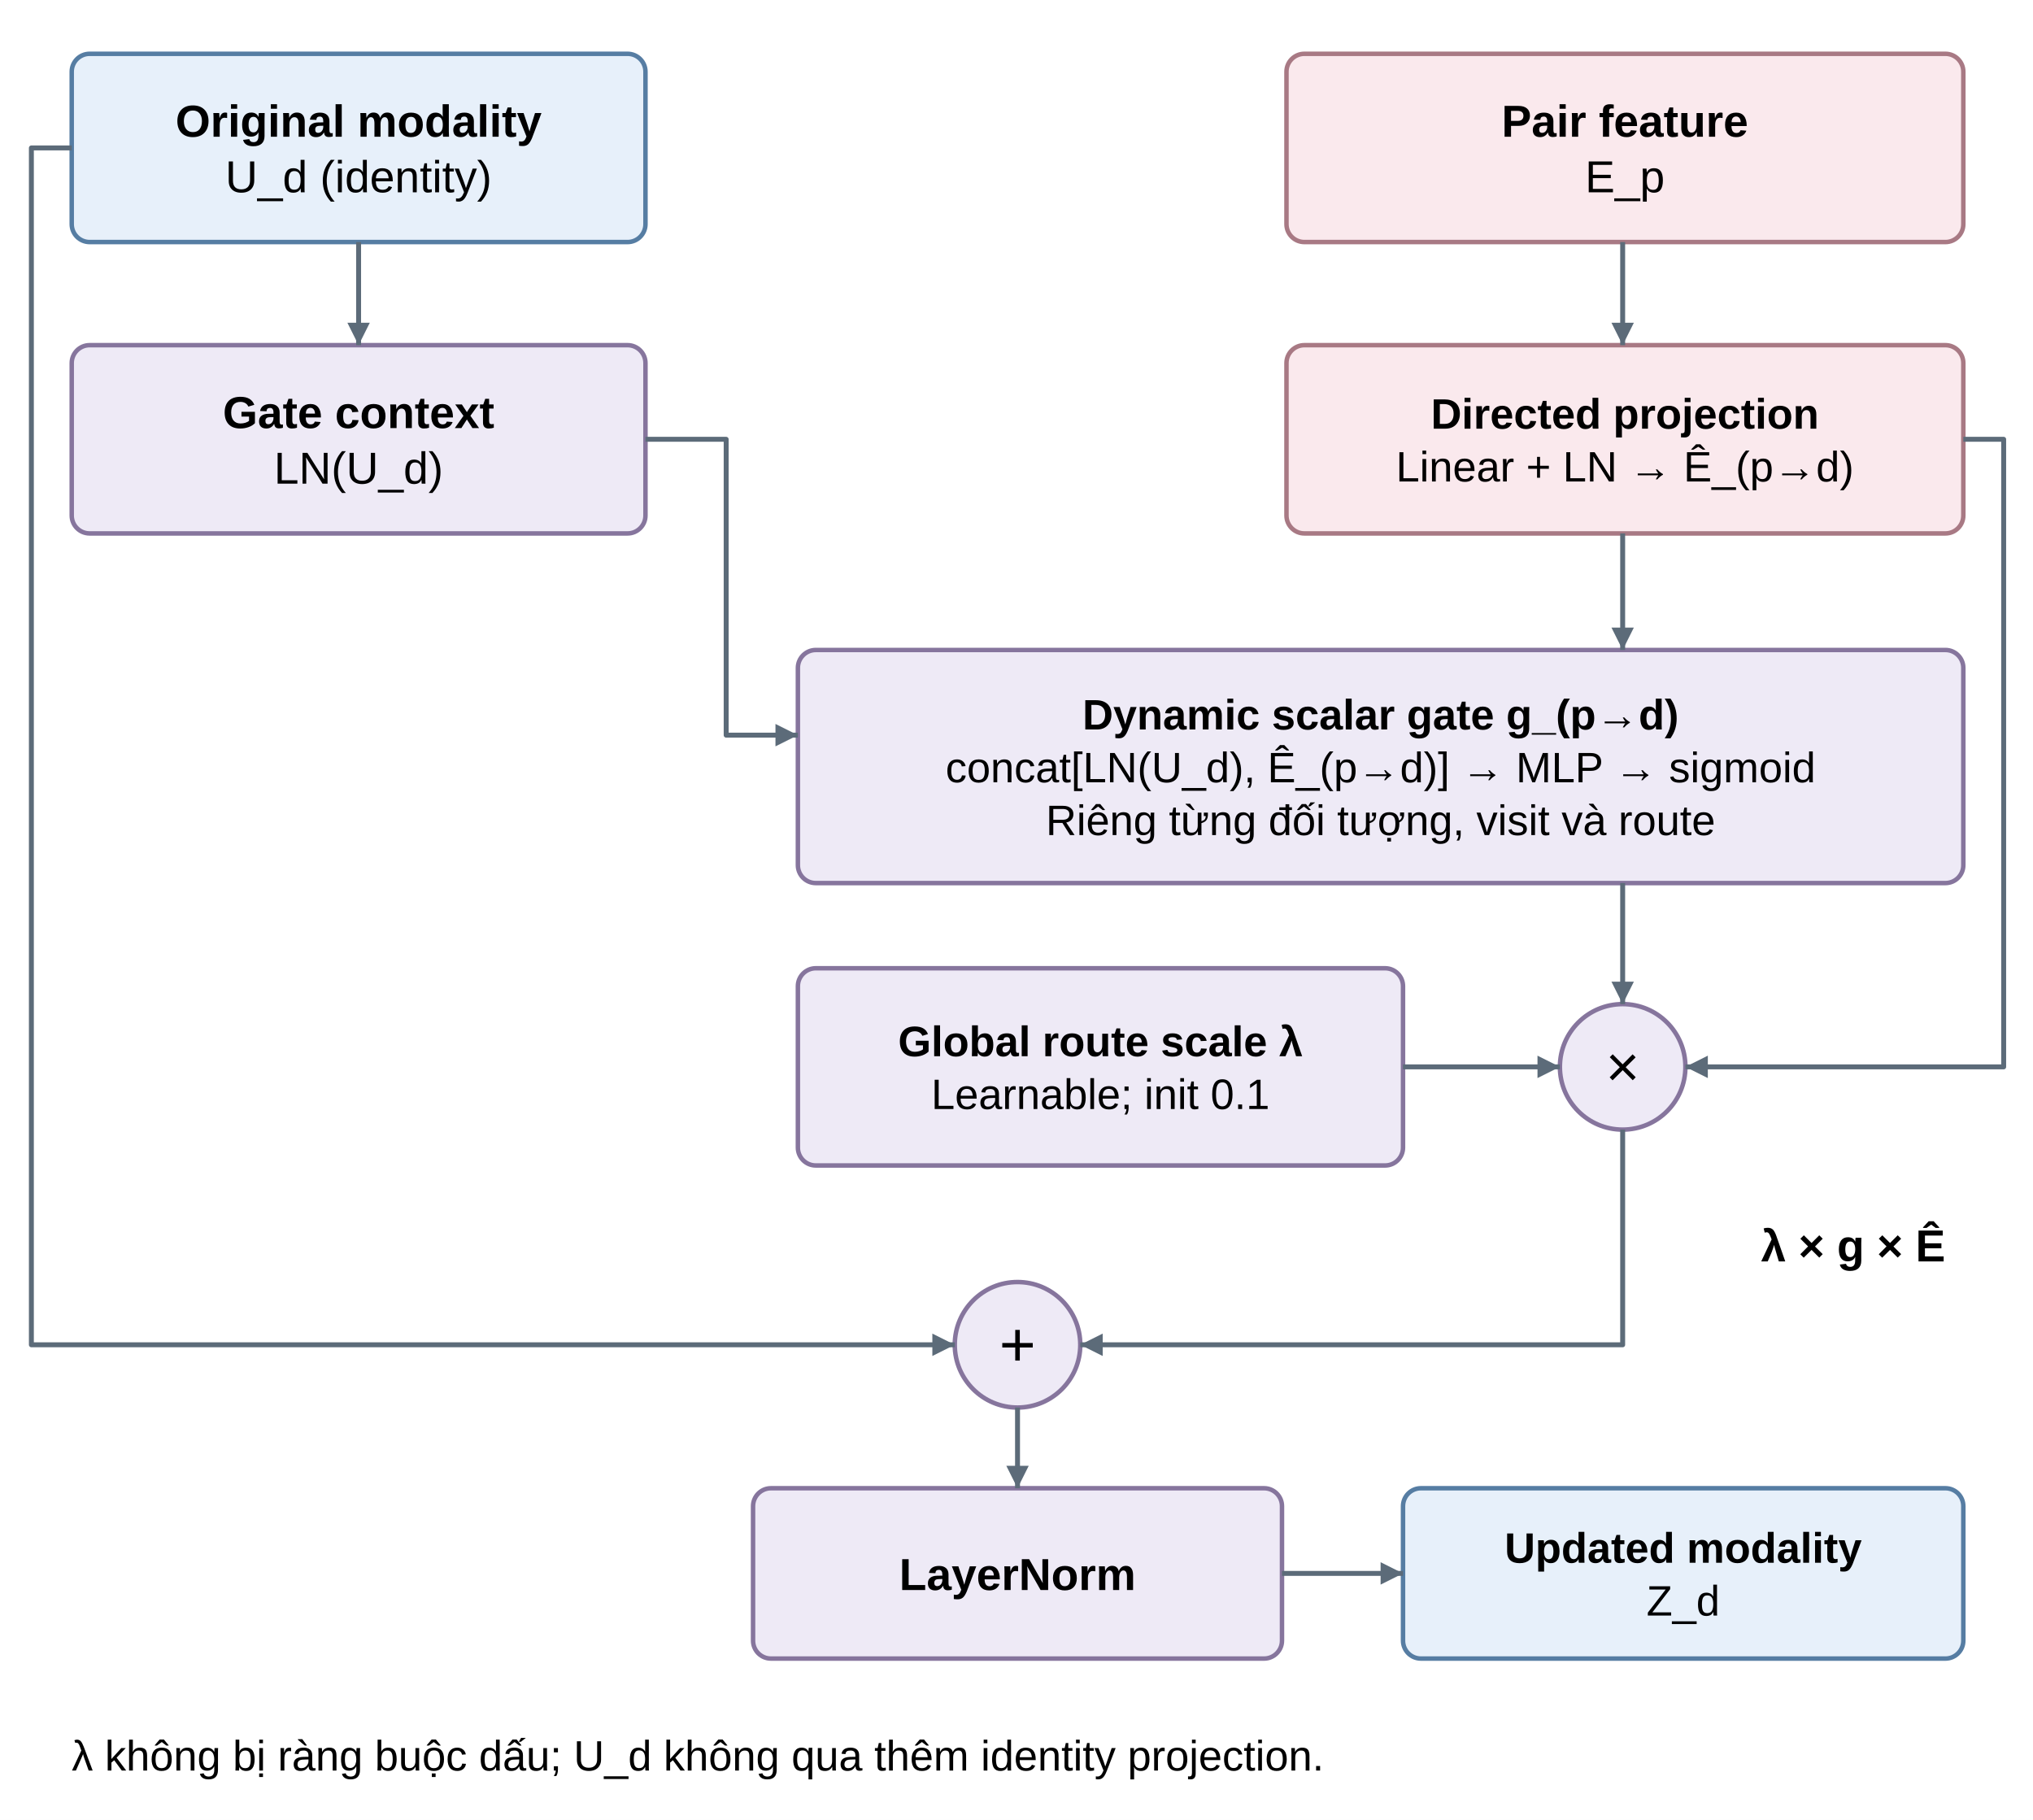
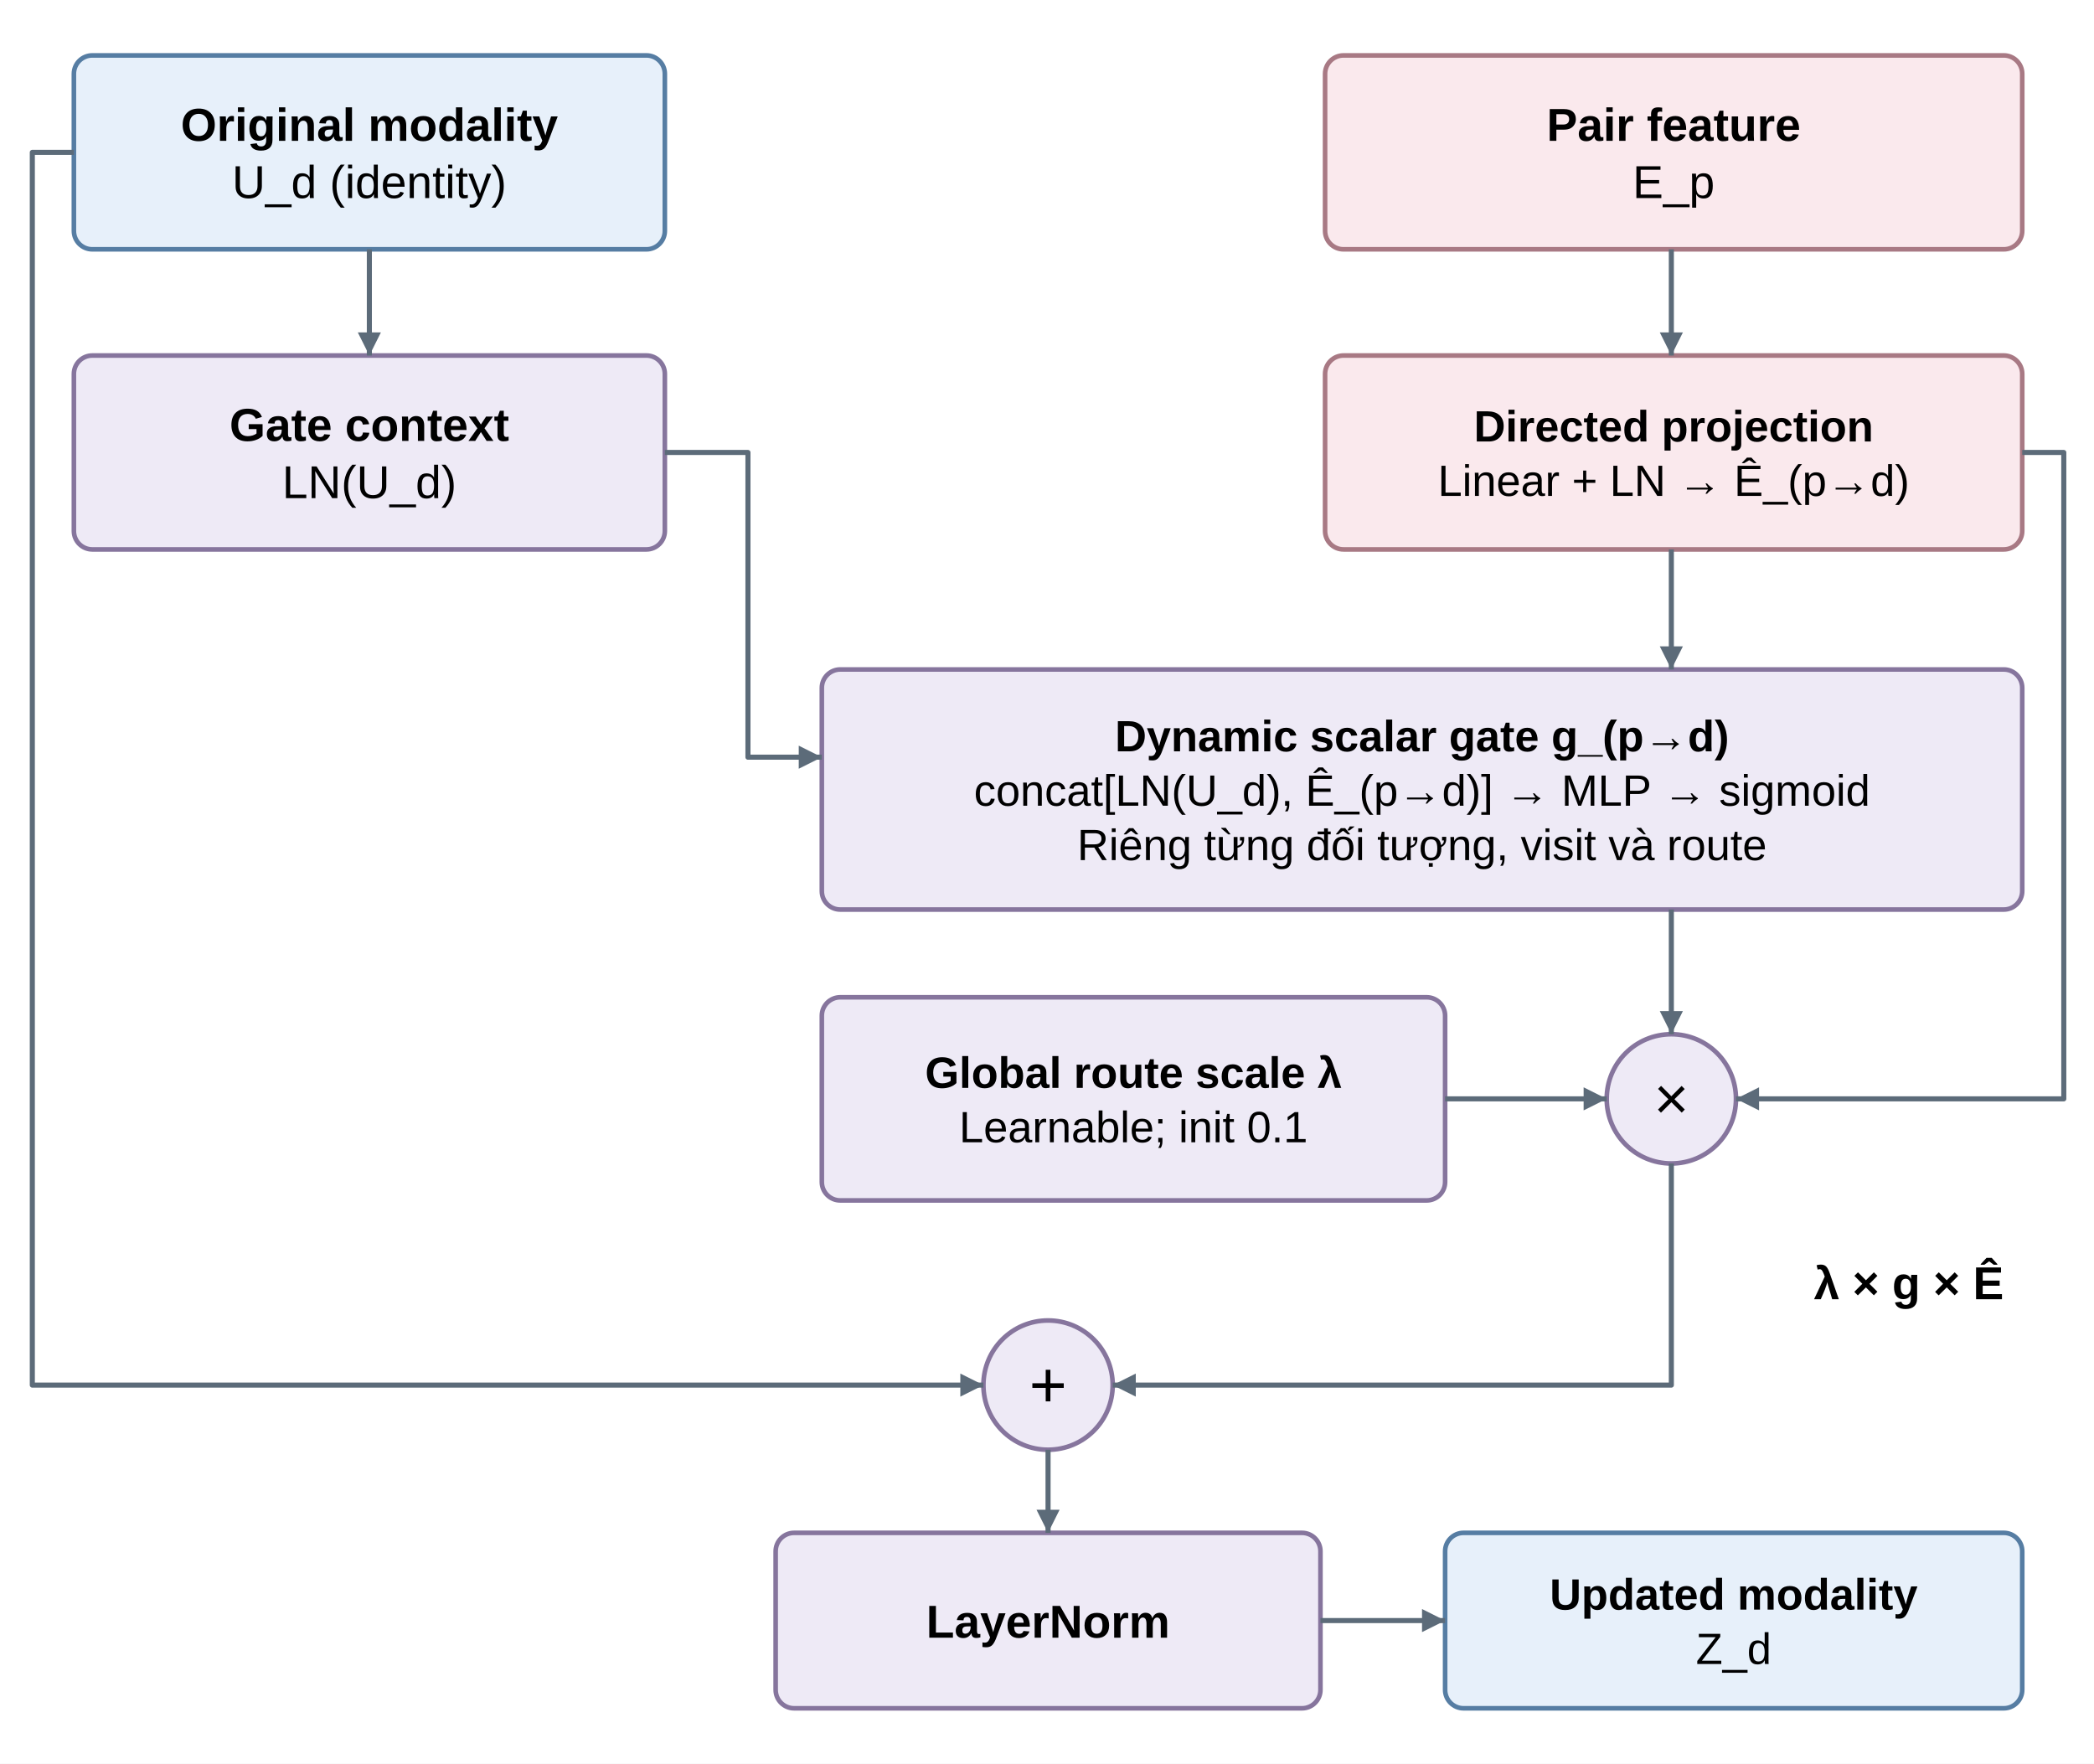
- <svg xmlns="http://www.w3.org/2000/svg" width="160mm" height="143.228mm" viewBox="0 0 453.543 406">
+ <svg xmlns="http://www.w3.org/2000/svg" width="160mm" height="134.761mm" viewBox="0 0 453.543 382">
  <rect width="100%" height="100%" fill="white" />
  <rect x="16" y="12" width="128" height="42" rx="4" fill="#E7F0FA" stroke="#567DA3" stroke-width="1" />
  <text x="80.0" y="30.5" font-family="Arial, DejaVu Sans, sans-serif" font-size="10" font-weight="700" text-anchor="middle" fill="#000000">Original modality</text>
  <text x="80.0" y="42.9" font-family="Arial, DejaVu Sans, sans-serif" font-size="10" font-weight="400" text-anchor="middle" fill="#000000">U_d (identity)</text>
  <rect x="287" y="12" width="151" height="42" rx="4" fill="#FAE9ED" stroke="#A87984" stroke-width="1" />
  <text x="362.5" y="30.5" font-family="Arial, DejaVu Sans, sans-serif" font-size="10" font-weight="700" text-anchor="middle" fill="#000000">Pair feature</text>
  <text x="362.5" y="42.9" font-family="Arial, DejaVu Sans, sans-serif" font-size="10" font-weight="400" text-anchor="middle" fill="#000000">E_p</text>
  <rect x="287" y="77" width="151" height="42" rx="4" fill="#FAE9ED" stroke="#A87984" stroke-width="1" />
  <text x="362.5" y="95.625" font-family="Arial, DejaVu Sans, sans-serif" font-size="9.5" font-weight="700" text-anchor="middle" fill="#000000">Directed projection</text>
  <text x="362.5" y="107.405" font-family="Arial, DejaVu Sans, sans-serif" font-size="9.5" font-weight="400" text-anchor="middle" fill="#000000">Linear + LN → Ê_(p→d)</text>
  <polyline points="362,54 362,77" fill="none" stroke="#5C6B79" stroke-width="1.1" stroke-linejoin="round" />
  <polygon points="362,77 364.5,72.0 359.5,72.0" fill="#5C6B79" />
  <rect x="16" y="77" width="128" height="42" rx="4" fill="#EEEAF6" stroke="#86759D" stroke-width="1" />
  <text x="80.0" y="95.5" font-family="Arial, DejaVu Sans, sans-serif" font-size="10" font-weight="700" text-anchor="middle" fill="#000000">Gate context</text>
  <text x="80.0" y="107.9" font-family="Arial, DejaVu Sans, sans-serif" font-size="10" font-weight="400" text-anchor="middle" fill="#000000">LN(U_d)</text>
  <polyline points="80,54 80,77" fill="none" stroke="#5C6B79" stroke-width="1.1" stroke-linejoin="round" />
  <polygon points="80,77 82.5,72.0 77.5,72.0" fill="#5C6B79" />
  <rect x="178" y="145" width="260" height="52" rx="4" fill="#EEEAF6" stroke="#86759D" stroke-width="1" />
  <text x="308.0" y="162.735" font-family="Arial, DejaVu Sans, sans-serif" font-size="9.5" font-weight="700" text-anchor="middle" fill="#000000">Dynamic scalar gate g_(p→d)</text>
  <text x="308.0" y="174.515" font-family="Arial, DejaVu Sans, sans-serif" font-size="9.5" font-weight="400" text-anchor="middle" fill="#000000">concat[LN(U_d), Ê_(p→d)] → MLP → sigmoid</text>
  <text x="308.0" y="186.295" font-family="Arial, DejaVu Sans, sans-serif" font-size="9.5" font-weight="400" text-anchor="middle" fill="#000000">Riêng từng đối tượng, visit và route</text>
  <polyline points="144,98 162,98 162,164 178,164" fill="none" stroke="#5C6B79" stroke-width="1.1" stroke-linejoin="round" />
  <polygon points="178,164 173.0,161.5 173.0,166.5" fill="#5C6B79" />
  <polyline points="362,119 362,145" fill="none" stroke="#5C6B79" stroke-width="1.1" stroke-linejoin="round" />
  <polygon points="362,145 364.5,140.0 359.5,140.0" fill="#5C6B79" />
  <circle cx="362" cy="238" r="14" fill="#EEEAF6" stroke="#86759D" stroke-width="1" />
  <text x="362" y="242.42" font-family="Arial, DejaVu Sans, sans-serif" font-size="13" font-weight="400" text-anchor="middle" fill="#000000">×</text>
  <polyline points="362,197 362,224" fill="none" stroke="#5C6B79" stroke-width="1.1" stroke-linejoin="round" />
  <polygon points="362,224 364.5,219.0 359.5,219.0" fill="#5C6B79" />
  <polyline points="438,98 447,98 447,238 376,238" fill="none" stroke="#5C6B79" stroke-width="1.1" stroke-linejoin="round" />
  <polygon points="376,238 381.0,240.5 381.0,235.5" fill="#5C6B79" />
  <rect x="178" y="216" width="135" height="44" rx="4" fill="#EEEAF6" stroke="#86759D" stroke-width="1" />
  <text x="245.5" y="235.625" font-family="Arial, DejaVu Sans, sans-serif" font-size="9.5" font-weight="700" text-anchor="middle" fill="#000000">Global route scale λ</text>
  <text x="245.5" y="247.405" font-family="Arial, DejaVu Sans, sans-serif" font-size="9.5" font-weight="400" text-anchor="middle" fill="#000000">Learnable; init 0.1</text>
  <polyline points="313,238 348,238" fill="none" stroke="#5C6B79" stroke-width="1.1" stroke-linejoin="round" />
  <polygon points="348,238 343.0,235.5 343.0,240.5" fill="#5C6B79" />
  <text x="434" y="281.4" font-family="Arial, DejaVu Sans, sans-serif" font-size="10" font-weight="700" text-anchor="end" fill="#000000">λ × g × Ê</text>
  <circle cx="227" cy="300" r="14" fill="#EEEAF6" stroke="#86759D" stroke-width="1" />
  <text x="227" y="304.76" font-family="Arial, DejaVu Sans, sans-serif" font-size="14" font-weight="400" text-anchor="middle" fill="#000000">+</text>
  <polyline points="16,33 7,33 7,300 213,300" fill="none" stroke="#5C6B79" stroke-width="1.1" stroke-linejoin="round" />
  <polygon points="213,300 208.0,297.5 208.0,302.5" fill="#5C6B79" />
  <polyline points="362,252 362,300 241,300" fill="none" stroke="#5C6B79" stroke-width="1.1" stroke-linejoin="round" />
  <polygon points="241,300 246.0,302.5 246.0,297.5" fill="#5C6B79" />
  <rect x="168" y="332" width="118" height="38" rx="4" fill="#EEEAF6" stroke="#86759D" stroke-width="1" />
  <text x="227.0" y="354.7" font-family="Arial, DejaVu Sans, sans-serif" font-size="10" font-weight="700" text-anchor="middle" fill="#000000">LayerNorm</text>
  <polyline points="227,314 227,332" fill="none" stroke="#5C6B79" stroke-width="1.1" stroke-linejoin="round" />
  <polygon points="227,332 229.5,327.0 224.5,327.0" fill="#5C6B79" />
  <rect x="313" y="332" width="125" height="38" rx="4" fill="#E7F0FA" stroke="#567DA3" stroke-width="1" />
  <text x="375.5" y="348.625" font-family="Arial, DejaVu Sans, sans-serif" font-size="9.5" font-weight="700" text-anchor="middle" fill="#000000">Updated modality</text>
  <text x="375.5" y="360.405" font-family="Arial, DejaVu Sans, sans-serif" font-size="9.5" font-weight="400" text-anchor="middle" fill="#000000">Z_d</text>
  <polyline points="286,351 313,351" fill="none" stroke="#5C6B79" stroke-width="1.1" stroke-linejoin="round" />
  <polygon points="313,351 308.0,348.5 308.0,353.5" fill="#5C6B79" />
-   <text x="16" y="394.98" font-family="Arial, DejaVu Sans, sans-serif" font-size="9.5" font-weight="400" text-anchor="start" fill="#000000">λ không bị ràng buộc dấu; U_d không qua thêm identity projection.</text>
</svg>
